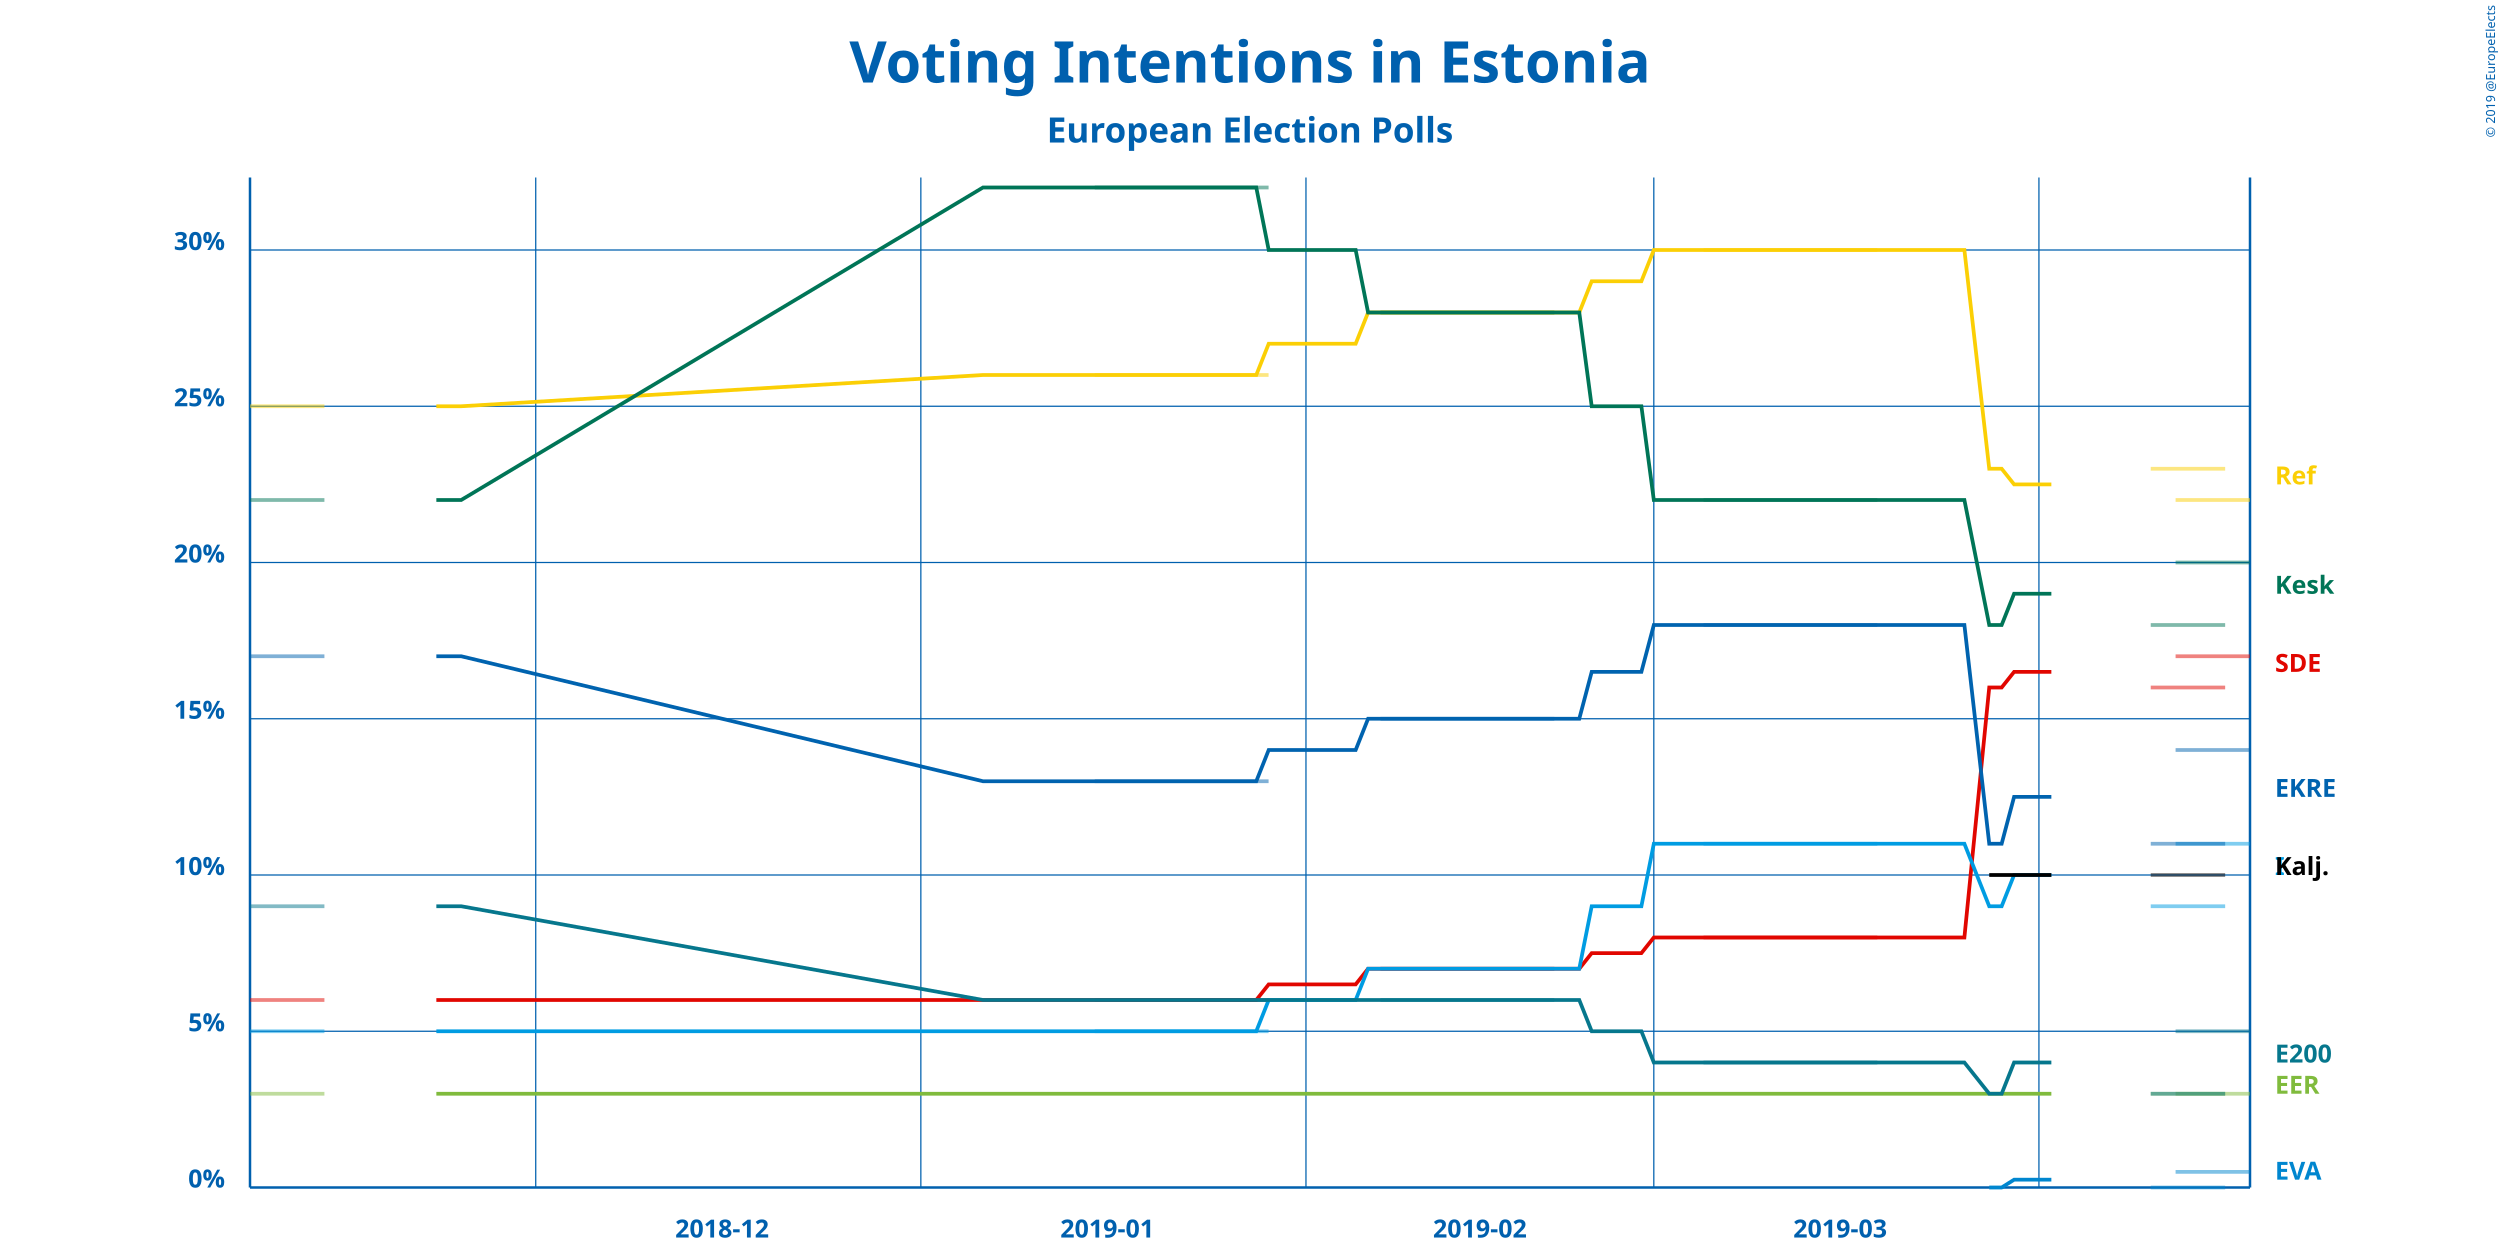
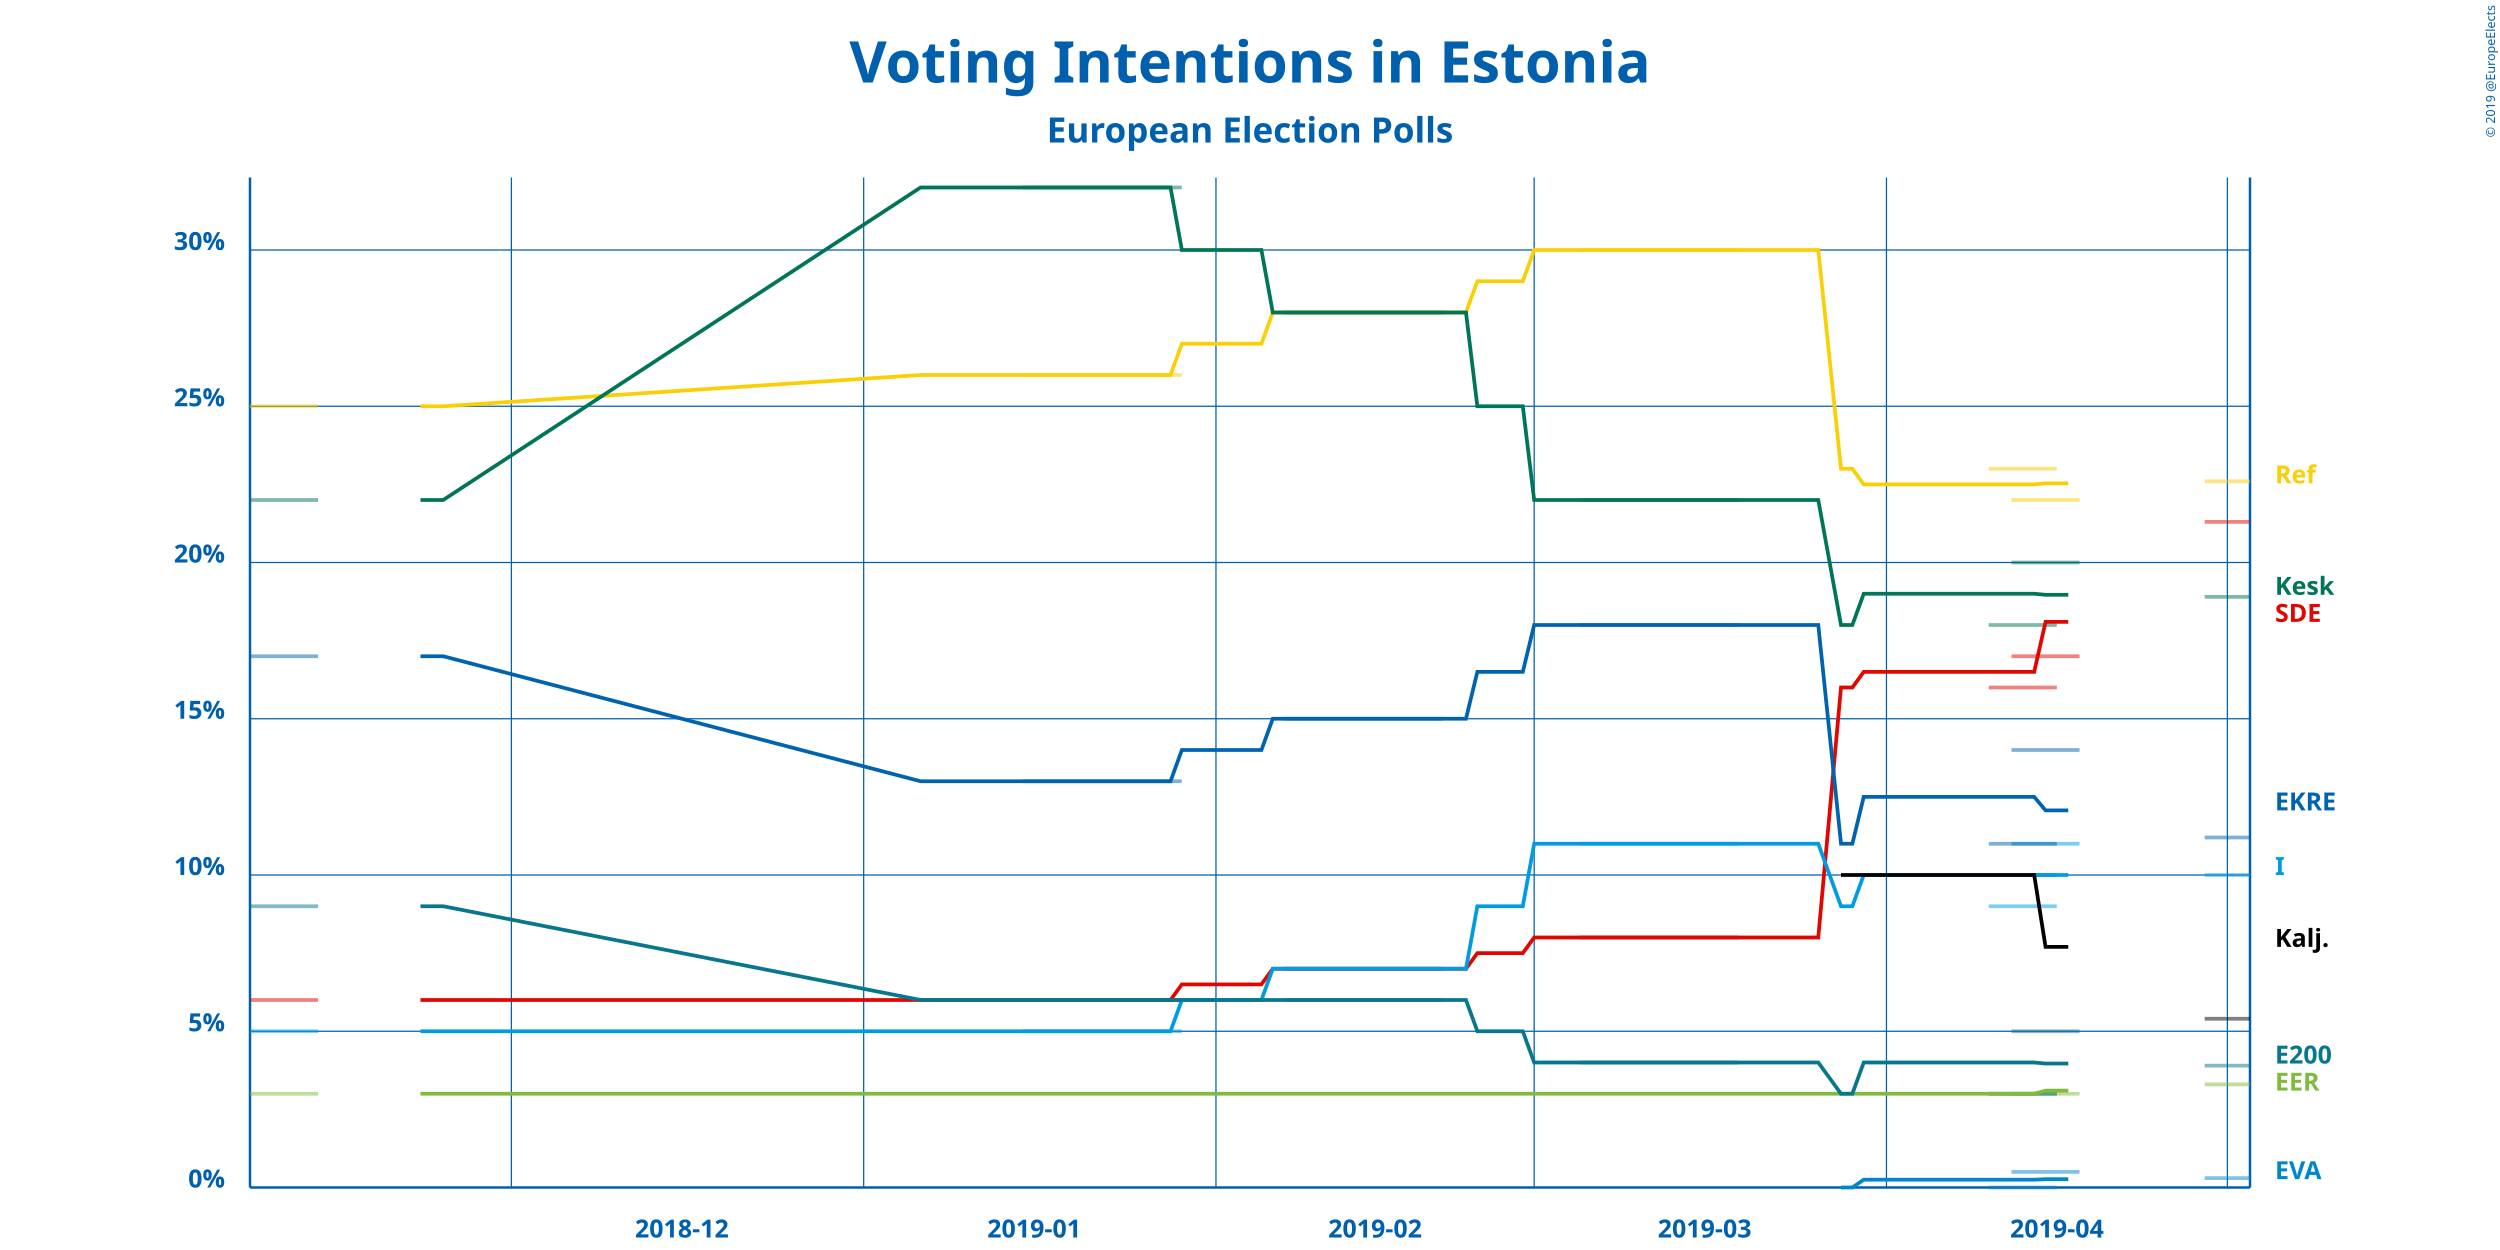
<svg HEIGHT="1000" WIDTH="2000">
  <rect fill="#FFFFFF" height="1000" stroke="none" width="2000" x="0" y="0" />
  <text fill="#0060AE" font-family="'Advent Pro'" font-size="46px" font-style="normal" font-weight="bold" text-align="center" text-anchor="middle" x="1000" y="66">Voting Intentions in Estonia</text>
  <text fill="#0060AE" font-family="'Advent Pro'" font-size="28px" font-style="normal" font-weight="bold" text-align="center" text-anchor="middle" x="1000" y="114">European Election Polls</text>
  <text fill="#0060AE" font-family="'Advent Pro'" font-size="10px" font-style="normal" font-weight="normal" text-align="center" text-anchor="end" transform="rotate(270)" x="-4" y="1996">© 2019 @EuropeElects</text>
  <g>
    <g>
      <line stroke="#0060AE" stroke-width="2" x1="200.0" x2="1800.0" y1="950.0" y2="950.0" />
      <text fill="#0060AE" font-family="'Advent Pro'" font-size="20px" font-style="normal" font-weight="bold" text-align="center" text-anchor="end" x="180.0" y="950.0">0%</text>
      <line stroke="#0060AE" stroke-width="2" x1="200.0" x2="200.0" y1="950.0" y2="142.0" />
      <line stroke="#0060AE" stroke-width="2" x1="1800.0" x2="1800.0" y1="950.0" y2="142.0" />
-       <line stroke="#0060AE" stroke-width="1" x1="428.586" x2="428.586" y1="950.0" y2="142.0" />
-       <text fill="#0060AE" font-family="'Advent Pro'" font-size="20px" font-style="normal" font-weight="bold" text-align="center" text-anchor="middle" x="577.663" y="990.0">2018-12</text>
-       <line stroke="#0060AE" stroke-width="1" x1="736.679" x2="736.679" y1="950.0" y2="142.0" />
-       <text fill="#0060AE" font-family="'Advent Pro'" font-size="20px" font-style="normal" font-weight="bold" text-align="center" text-anchor="middle" x="885.757" y="990.0">2019-01</text>
-       <line stroke="#0060AE" stroke-width="1" x1="1044.773" x2="1044.773" y1="950.0" y2="142.0" />
-       <text fill="#0060AE" font-family="'Advent Pro'" font-size="20px" font-style="normal" font-weight="bold" text-align="center" text-anchor="middle" x="1183.912" y="990.0">2019-02</text>
-       <line stroke="#0060AE" stroke-width="1" x1="1323.051" x2="1323.051" y1="950.0" y2="142.0" />
-       <text fill="#0060AE" font-family="'Advent Pro'" font-size="20px" font-style="normal" font-weight="bold" text-align="center" text-anchor="middle" x="1472.129" y="990.0">2019-03</text>
-       <line stroke="#0060AE" stroke-width="1" x1="1631.145" x2="1631.145" y1="950.0" y2="142.0" />
+       <line stroke="#0060AE" stroke-width="1" x1="409.103" x2="409.103" y1="950.0" y2="142.0" />
+       <text fill="#0060AE" font-family="'Advent Pro'" font-size="20px" font-style="normal" font-weight="bold" text-align="center" text-anchor="middle" x="545.474" y="990.0">2018-12</text>
+       <line stroke="#0060AE" stroke-width="1" x1="690.937" x2="690.937" y1="950.0" y2="142.0" />
+       <text fill="#0060AE" font-family="'Advent Pro'" font-size="20px" font-style="normal" font-weight="bold" text-align="center" text-anchor="middle" x="827.308" y="990.0">2019-01</text>
+       <line stroke="#0060AE" stroke-width="1" x1="972.771" x2="972.771" y1="950.0" y2="142.0" />
+       <text fill="#0060AE" font-family="'Advent Pro'" font-size="20px" font-style="normal" font-weight="bold" text-align="center" text-anchor="middle" x="1100.051" y="990.0">2019-02</text>
+       <line stroke="#0060AE" stroke-width="1" x1="1227.331" x2="1227.331" y1="950.0" y2="142.0" />
+       <text fill="#0060AE" font-family="'Advent Pro'" font-size="20px" font-style="normal" font-weight="bold" text-align="center" text-anchor="middle" x="1363.702" y="990.0">2019-03</text>
+       <line stroke="#0060AE" stroke-width="1" x1="1509.165" x2="1509.165" y1="950.0" y2="142.0" />
+       <text fill="#0060AE" font-family="'Advent Pro'" font-size="20px" font-style="normal" font-weight="bold" text-align="center" text-anchor="middle" x="1645.537" y="990.0">2019-04</text>
+       <line stroke="#0060AE" stroke-width="1" x1="1781.908" x2="1781.908" y1="950.0" y2="142.0" />
      <line stroke="#0060AE" stroke-width="1" x1="200.0" x2="1800.0" y1="825.0" y2="825.0" />
      <text fill="#0060AE" font-family="'Advent Pro'" font-size="20px" font-style="normal" font-weight="bold" text-align="center" text-anchor="end" x="180.0" y="825.0">5%</text>
      <line stroke="#0060AE" stroke-width="1" x1="200.0" x2="1800.0" y1="700.0" y2="700.0" />
      <text fill="#0060AE" font-family="'Advent Pro'" font-size="20px" font-style="normal" font-weight="bold" text-align="center" text-anchor="end" x="180.0" y="700.0">10%</text>
      <line stroke="#0060AE" stroke-width="1" x1="200.0" x2="1800.0" y1="575.0" y2="575.0" />
      <text fill="#0060AE" font-family="'Advent Pro'" font-size="20px" font-style="normal" font-weight="bold" text-align="center" text-anchor="end" x="180.0" y="575.0">15%</text>
      <line stroke="#0060AE" stroke-width="1" x1="200.0" x2="1800.0" y1="450.0" y2="450.0" />
      <text fill="#0060AE" font-family="'Advent Pro'" font-size="20px" font-style="normal" font-weight="bold" text-align="center" text-anchor="end" x="180.0" y="450.0">20%</text>
      <line stroke="#0060AE" stroke-width="1" x1="200.0" x2="1800.0" y1="325.0" y2="325.0" />
      <text fill="#0060AE" font-family="'Advent Pro'" font-size="20px" font-style="normal" font-weight="bold" text-align="center" text-anchor="end" x="180.0" y="325.0">25%</text>
      <line stroke="#0060AE" stroke-width="1" x1="200.0" x2="1800.0" y1="200.0" y2="200.0" />
      <text fill="#0060AE" font-family="'Advent Pro'" font-size="20px" font-style="normal" font-weight="bold" text-align="center" text-anchor="end" x="180.0" y="200.0">30%</text>
    </g>
    <g>
-       <line stroke="#FBCF05" stroke-opacity="0.5" stroke-width="3" x1="1740.468" x2="1800.0" y1="400.0" y2="400.0" />
-       <line stroke="#007557" stroke-opacity="0.5" stroke-width="3" x1="1740.468" x2="1800.0" y1="450.0" y2="450.0" />
-       <line stroke="#E10600" stroke-opacity="0.5" stroke-width="3" x1="1740.468" x2="1800.0" y1="525.0" y2="525.0" />
-       <line stroke="#009CE2" stroke-opacity="0.5" stroke-width="3" x1="1740.468" x2="1800.0" y1="675.0" y2="675.0" />
-       <line stroke="#0086CF" stroke-opacity="0.5" stroke-width="3" x1="1740.468" x2="1800.0" y1="937.5" y2="937.5" />
-       <line stroke="#0063AF" stroke-opacity="0.5" stroke-width="3" x1="1740.468" x2="1800.0" y1="600.0" y2="600.0" />
-       <line stroke="#80BB3D" stroke-opacity="0.5" stroke-width="3" x1="1740.468" x2="1800.0" y1="875.0" y2="875.0" />
-       <line stroke="#06778D" stroke-opacity="0.5" stroke-width="3" x1="1740.468" x2="1800.0" y1="825.0" y2="825.0" />
-       <line stroke="#FBCF05" stroke-opacity="0.5" stroke-width="3" x1="1720.591" x2="1780.123" y1="375.0" y2="375.0" />
-       <line stroke="#007557" stroke-opacity="0.5" stroke-width="3" x1="1720.591" x2="1780.123" y1="500.0" y2="500.0" />
-       <line stroke="#E10600" stroke-opacity="0.5" stroke-width="3" x1="1720.591" x2="1780.123" y1="550.0" y2="550.0" />
-       <line stroke="#009CE2" stroke-opacity="0.5" stroke-width="3" x1="1720.591" x2="1780.123" y1="725.0" y2="725.0" />
-       <line stroke="#0086CF" stroke-opacity="0.5" stroke-width="3" x1="1720.591" x2="1780.123" y1="950.0" y2="950.0" />
-       <line stroke="#0063AF" stroke-opacity="0.5" stroke-width="3" x1="1720.591" x2="1780.123" y1="675.0" y2="675.0" />
-       <line stroke="#80BB3D" stroke-opacity="0.5" stroke-width="3" x1="1720.591" x2="1780.123" y1="875.0" y2="875.0" />
-       <line stroke="#06778D" stroke-opacity="0.5" stroke-width="3" x1="1720.591" x2="1780.123" y1="875.0" y2="875.0" />
-       <line stroke="#000000" stroke-opacity="0.5" stroke-width="3" x1="1720.591" x2="1780.123" y1="700.0" y2="700.0" />
-       <line stroke="#FBCF05" stroke-opacity="0.5" stroke-width="3" x1="1362.805" x2="1501.845" y1="200.0" y2="200.0" />
-       <line stroke="#007557" stroke-opacity="0.5" stroke-width="3" x1="1362.805" x2="1501.845" y1="400.0" y2="400.0" />
-       <line stroke="#E10600" stroke-opacity="0.5" stroke-width="3" x1="1362.805" x2="1501.845" y1="750.0" y2="750.0" />
-       <line stroke="#009CE2" stroke-opacity="0.5" stroke-width="3" x1="1362.805" x2="1501.845" y1="675.0" y2="675.0" />
-       <line stroke="#0063AF" stroke-opacity="0.5" stroke-width="3" x1="1362.805" x2="1501.845" y1="500.0" y2="500.0" />
-       <line stroke="#06778D" stroke-opacity="0.5" stroke-width="3" x1="1362.805" x2="1501.845" y1="850.0" y2="850.0" />
-       <line stroke-opacity="0.5" stroke-width="3" x1="1362.805" x2="1501.845" y1="775.0" y2="775.0" />
-       <line stroke="#FBCF05" stroke-opacity="0.5" stroke-width="3" x1="1104.404" x2="1243.444" y1="250.0" y2="250.0" />
-       <line stroke="#007557" stroke-opacity="0.5" stroke-width="3" x1="1104.404" x2="1243.444" y1="250.0" y2="250.0" />
-       <line stroke="#E10600" stroke-opacity="0.5" stroke-width="3" x1="1104.404" x2="1243.444" y1="775.0" y2="775.0" />
-       <line stroke="#009CE2" stroke-opacity="0.5" stroke-width="3" x1="1104.404" x2="1243.444" y1="775.0" y2="775.0" />
-       <line stroke="#0063AF" stroke-opacity="0.5" stroke-width="3" x1="1104.404" x2="1243.444" y1="575.0" y2="575.0" />
-       <line stroke="#06778D" stroke-opacity="0.5" stroke-width="3" x1="1104.404" x2="1243.444" y1="800.0" y2="800.0" />
-       <line stroke-opacity="0.5" stroke-width="3" x1="1104.404" x2="1243.444" y1="725.0" y2="725.0" />
-       <line stroke="#FBCF05" stroke-opacity="0.5" stroke-width="3" x1="875.818" x2="1014.858" y1="300.0" y2="300.0" />
-       <line stroke="#007557" stroke-opacity="0.5" stroke-width="3" x1="875.818" x2="1014.858" y1="150.0" y2="150.0" />
-       <line stroke="#E10600" stroke-opacity="0.5" stroke-width="3" x1="875.818" x2="1014.858" y1="800.0" y2="800.0" />
-       <line stroke="#009CE2" stroke-opacity="0.5" stroke-width="3" x1="875.818" x2="1014.858" y1="825.0" y2="825.0" />
-       <line stroke="#0063AF" stroke-opacity="0.5" stroke-width="3" x1="875.818" x2="1014.858" y1="625.0" y2="625.0" />
-       <line stroke="#06778D" stroke-opacity="0.5" stroke-width="3" x1="875.818" x2="1014.858" y1="800.0" y2="800.0" />
-       <line stroke-opacity="0.5" stroke-width="3" x1="875.818" x2="1014.858" y1="575.0" y2="575.0" />
-       <line stroke="#FBCF05" stroke-opacity="0.5" stroke-width="3" x1="200.0" x2="259.532" y1="325.0" y2="325.0" />
-       <line stroke="#007557" stroke-opacity="0.5" stroke-width="3" x1="200.0" x2="259.532" y1="400.0" y2="400.0" />
-       <line stroke="#E10600" stroke-opacity="0.5" stroke-width="3" x1="200.0" x2="259.532" y1="800.0" y2="800.0" />
-       <line stroke="#009CE2" stroke-opacity="0.5" stroke-width="3" x1="200.0" x2="259.532" y1="825.0" y2="825.0" />
-       <line stroke="#0063AF" stroke-opacity="0.5" stroke-width="3" x1="200.0" x2="259.532" y1="525.0" y2="525.0" />
-       <line stroke="#80BB3D" stroke-opacity="0.5" stroke-width="3" x1="200.0" x2="259.532" y1="875.0" y2="875.0" />
-       <line stroke="#06778D" stroke-opacity="0.5" stroke-width="3" x1="200.0" x2="259.532" y1="725.0" y2="725.0" />
-       <line stroke-opacity="0.5" stroke-width="3" x1="200.0" x2="259.532" y1="625.0" y2="625.0" />
+       <line stroke="#FBCF05" stroke-opacity="0.5" stroke-width="3" x1="1763.725" x2="1800.0" y1="385.0" y2="385.0" />
+       <line stroke="#007557" stroke-opacity="0.5" stroke-width="3" x1="1763.725" x2="1800.0" y1="477.5" y2="477.5" />
+       <line stroke="#E10600" stroke-opacity="0.5" stroke-width="3" x1="1763.725" x2="1800.0" y1="417.5" y2="417.5" />
+       <line stroke="#009CE2" stroke-opacity="0.5" stroke-width="3" x1="1763.725" x2="1800.0" y1="700.0" y2="700.0" />
+       <line stroke="#0086CF" stroke-opacity="0.5" stroke-width="3" x1="1763.725" x2="1800.0" y1="942.5" y2="942.5" />
+       <line stroke="#0063AF" stroke-opacity="0.5" stroke-width="3" x1="1763.725" x2="1800.0" y1="670.0" y2="670.0" />
+       <line stroke="#80BB3D" stroke-opacity="0.5" stroke-width="3" x1="1763.725" x2="1800.0" y1="867.5" y2="867.5" />
+       <line stroke="#06778D" stroke-opacity="0.5" stroke-width="3" x1="1763.725" x2="1800.0" y1="852.5" y2="852.5" />
+       <line stroke="#000000" stroke-opacity="0.5" stroke-width="3" x1="1763.725" x2="1800.0" y1="815.0" y2="815.0" />
+       <line stroke="#FBCF05" stroke-opacity="0.5" stroke-width="3" x1="1609.171" x2="1663.629" y1="400.0" y2="400.0" />
+       <line stroke="#007557" stroke-opacity="0.5" stroke-width="3" x1="1609.171" x2="1663.629" y1="450.0" y2="450.0" />
+       <line stroke="#E10600" stroke-opacity="0.5" stroke-width="3" x1="1609.171" x2="1663.629" y1="525.0" y2="525.0" />
+       <line stroke="#009CE2" stroke-opacity="0.5" stroke-width="3" x1="1609.171" x2="1663.629" y1="675.0" y2="675.0" />
+       <line stroke="#0086CF" stroke-opacity="0.5" stroke-width="3" x1="1609.171" x2="1663.629" y1="937.5" y2="937.5" />
+       <line stroke="#0063AF" stroke-opacity="0.5" stroke-width="3" x1="1609.171" x2="1663.629" y1="600.0" y2="600.0" />
+       <line stroke="#80BB3D" stroke-opacity="0.5" stroke-width="3" x1="1609.171" x2="1663.629" y1="875.0" y2="875.0" />
+       <line stroke="#06778D" stroke-opacity="0.5" stroke-width="3" x1="1609.171" x2="1663.629" y1="825.0" y2="825.0" />
+       <line stroke="#FBCF05" stroke-opacity="0.5" stroke-width="3" x1="1590.988" x2="1645.446" y1="375.0" y2="375.0" />
+       <line stroke="#007557" stroke-opacity="0.5" stroke-width="3" x1="1590.988" x2="1645.446" y1="500.0" y2="500.0" />
+       <line stroke="#E10600" stroke-opacity="0.5" stroke-width="3" x1="1590.988" x2="1645.446" y1="550.0" y2="550.0" />
+       <line stroke="#009CE2" stroke-opacity="0.5" stroke-width="3" x1="1590.988" x2="1645.446" y1="725.0" y2="725.0" />
+       <line stroke="#0086CF" stroke-opacity="0.5" stroke-width="3" x1="1590.988" x2="1645.446" y1="950.0" y2="950.0" />
+       <line stroke="#0063AF" stroke-opacity="0.5" stroke-width="3" x1="1590.988" x2="1645.446" y1="675.0" y2="675.0" />
+       <line stroke="#80BB3D" stroke-opacity="0.5" stroke-width="3" x1="1590.988" x2="1645.446" y1="875.0" y2="875.0" />
+       <line stroke="#06778D" stroke-opacity="0.5" stroke-width="3" x1="1590.988" x2="1645.446" y1="875.0" y2="875.0" />
+       <line stroke="#000000" stroke-opacity="0.5" stroke-width="3" x1="1590.988" x2="1645.446" y1="700.0" y2="700.0" />
+       <line stroke="#FBCF05" stroke-opacity="0.5" stroke-width="3" x1="1263.697" x2="1390.886" y1="200.0" y2="200.0" />
+       <line stroke="#007557" stroke-opacity="0.5" stroke-width="3" x1="1263.697" x2="1390.886" y1="400.0" y2="400.0" />
+       <line stroke="#E10600" stroke-opacity="0.5" stroke-width="3" x1="1263.697" x2="1390.886" y1="750.0" y2="750.0" />
+       <line stroke="#009CE2" stroke-opacity="0.5" stroke-width="3" x1="1263.697" x2="1390.886" y1="675.0" y2="675.0" />
+       <line stroke="#0063AF" stroke-opacity="0.5" stroke-width="3" x1="1263.697" x2="1390.886" y1="500.0" y2="500.0" />
+       <line stroke="#06778D" stroke-opacity="0.5" stroke-width="3" x1="1263.697" x2="1390.886" y1="850.0" y2="850.0" />
+       <line stroke-opacity="0.5" stroke-width="3" x1="1263.697" x2="1390.886" y1="775.0" y2="775.0" />
+       <line stroke="#FBCF05" stroke-opacity="0.5" stroke-width="3" x1="1027.32" x2="1154.509" y1="250.0" y2="250.0" />
+       <line stroke="#007557" stroke-opacity="0.5" stroke-width="3" x1="1027.32" x2="1154.509" y1="250.0" y2="250.0" />
+       <line stroke="#E10600" stroke-opacity="0.5" stroke-width="3" x1="1027.32" x2="1154.509" y1="775.0" y2="775.0" />
+       <line stroke="#009CE2" stroke-opacity="0.5" stroke-width="3" x1="1027.32" x2="1154.509" y1="775.0" y2="775.0" />
+       <line stroke="#0063AF" stroke-opacity="0.5" stroke-width="3" x1="1027.32" x2="1154.509" y1="575.0" y2="575.0" />
+       <line stroke="#06778D" stroke-opacity="0.5" stroke-width="3" x1="1027.32" x2="1154.509" y1="800.0" y2="800.0" />
+       <line stroke-opacity="0.5" stroke-width="3" x1="1027.32" x2="1154.509" y1="725.0" y2="725.0" />
+       <line stroke="#FBCF05" stroke-opacity="0.5" stroke-width="3" x1="818.217" x2="945.406" y1="300.0" y2="300.0" />
+       <line stroke="#007557" stroke-opacity="0.5" stroke-width="3" x1="818.217" x2="945.406" y1="150.0" y2="150.0" />
+       <line stroke="#E10600" stroke-opacity="0.5" stroke-width="3" x1="818.217" x2="945.406" y1="800.0" y2="800.0" />
+       <line stroke="#009CE2" stroke-opacity="0.5" stroke-width="3" x1="818.217" x2="945.406" y1="825.0" y2="825.0" />
+       <line stroke="#0063AF" stroke-opacity="0.5" stroke-width="3" x1="818.217" x2="945.406" y1="625.0" y2="625.0" />
+       <line stroke="#06778D" stroke-opacity="0.5" stroke-width="3" x1="818.217" x2="945.406" y1="800.0" y2="800.0" />
+       <line stroke-opacity="0.5" stroke-width="3" x1="818.217" x2="945.406" y1="575.0" y2="575.0" />
+       <line stroke="#FBCF05" stroke-opacity="0.5" stroke-width="3" x1="200.0" x2="254.458" y1="325.0" y2="325.0" />
+       <line stroke="#007557" stroke-opacity="0.5" stroke-width="3" x1="200.0" x2="254.458" y1="400.0" y2="400.0" />
+       <line stroke="#E10600" stroke-opacity="0.5" stroke-width="3" x1="200.0" x2="254.458" y1="800.0" y2="800.0" />
+       <line stroke="#009CE2" stroke-opacity="0.5" stroke-width="3" x1="200.0" x2="254.458" y1="825.0" y2="825.0" />
+       <line stroke="#0063AF" stroke-opacity="0.5" stroke-width="3" x1="200.0" x2="254.458" y1="525.0" y2="525.0" />
+       <line stroke="#80BB3D" stroke-opacity="0.5" stroke-width="3" x1="200.0" x2="254.458" y1="875.0" y2="875.0" />
+       <line stroke="#06778D" stroke-opacity="0.5" stroke-width="3" x1="200.0" x2="254.458" y1="725.0" y2="725.0" />
+       <line stroke-opacity="0.5" stroke-width="3" x1="200.0" x2="254.458" y1="625.0" y2="625.0" />
    </g>
    <g>
-       <polyline fill="none" points="349.078,325.0 359.016,325.0 368.955,325.0                                          786.372,300.0 796.31,300.0 806.249,300.0 816.187,300.0 826.126,300.0 836.064,300.0 846.003,300.0 855.941,300.0 865.88,300.0 875.818,300.0 885.757,300.0 895.695,300.0 905.634,300.0 915.572,300.0 925.511,300.0 935.449,300.0 945.388,300.0 955.326,300.0 965.265,300.0 975.203,300.0 985.142,300.0 995.08,300.0 1005.019,300.0 1014.957,275.0 1024.896,275.0 1034.834,275.0 1044.773,275.0 1054.711,275.0 1064.65,275.0 1074.588,275.0 1084.527,275.0 1094.465,250.0 1104.404,250.0 1114.343,250.0 1124.281,250.0 1134.22,250.0 1144.158,250.0 1154.097,250.0 1164.035,250.0 1173.974,250.0 1183.912,250.0 1193.851,250.0 1203.789,250.0 1213.728,250.0 1223.666,250.0 1233.605,250.0 1243.543,250.0 1253.482,250.0 1263.42,250.0 1273.359,225.0 1283.297,225.0 1293.236,225.0 1303.174,225.0 1313.113,225.0 1323.051,200.0 1332.99,200.0 1342.928,200.0 1352.867,200.0 1362.805,200.0 1372.744,200.0 1382.682,200.0 1392.621,200.0 1402.559,200.0 1412.498,200.0 1422.436,200.0 1432.375,200.0 1442.313,200.0 1452.252,200.0 1462.19,200.0 1472.129,200.0 1482.067,200.0 1492.006,200.0 1501.944,200.0 1511.883,200.0 1521.821,200.0 1531.76,200.0 1541.698,200.0 1551.637,200.0 1561.575,200.0 1571.514,200.0  1591.391,375.0 1601.329,375.0 1611.268,387.5 1621.206,387.5 1631.145,387.5 1641.083,387.5" stroke="#FBCF05" stroke-width="3" />
-       <text fill="#FBCF05" font-family="'Advent Pro'" font-size="20px" font-style="normal" font-weight="bold" text-align="center" text-anchor="start" x="1820.0" y="387.5">Ref</text>
-       <polyline fill="none" points="349.078,400.0 359.016,400.0 368.955,400.0                                          786.372,150.0 796.31,150.0 806.249,150.0 816.187,150.0 826.126,150.0 836.064,150.0 846.003,150.0 855.941,150.0 865.88,150.0 875.818,150.0 885.757,150.0 895.695,150.0 905.634,150.0 915.572,150.0 925.511,150.0 935.449,150.0 945.388,150.0 955.326,150.0 965.265,150.0 975.203,150.0 985.142,150.0 995.08,150.0 1005.019,150.0 1014.957,200.0 1024.896,200.0 1034.834,200.0 1044.773,200.0 1054.711,200.0 1064.65,200.0 1074.588,200.0 1084.527,200.0 1094.465,250.0 1104.404,250.0 1114.343,250.0 1124.281,250.0 1134.22,250.0 1144.158,250.0 1154.097,250.0 1164.035,250.0 1173.974,250.0 1183.912,250.0 1193.851,250.0 1203.789,250.0 1213.728,250.0 1223.666,250.0 1233.605,250.0 1243.543,250.0 1253.482,250.0 1263.42,250.0 1273.359,325.0 1283.297,325.0 1293.236,325.0 1303.174,325.0 1313.113,325.0 1323.051,400.0 1332.99,400.0 1342.928,400.0 1352.867,400.0 1362.805,400.0 1372.744,400.0 1382.682,400.0 1392.621,400.0 1402.559,400.0 1412.498,400.0 1422.436,400.0 1432.375,400.0 1442.313,400.0 1452.252,400.0 1462.19,400.0 1472.129,400.0 1482.067,400.0 1492.006,400.0 1501.944,400.0 1511.883,400.0 1521.821,400.0 1531.76,400.0 1541.698,400.0 1551.637,400.0 1561.575,400.0 1571.514,400.0  1591.391,500.0 1601.329,500.0 1611.268,475.0 1621.206,475.0 1631.145,475.0 1641.083,475.0" stroke="#007557" stroke-width="3" />
-       <text fill="#007557" font-family="'Advent Pro'" font-size="20px" font-style="normal" font-weight="bold" text-align="center" text-anchor="start" x="1820.0" y="475.0">Kesk</text>
-       <polyline fill="none" points="349.078,800.0 359.016,800.0 368.955,800.0                                          786.372,800.0 796.31,800.0 806.249,800.0 816.187,800.0 826.126,800.0 836.064,800.0 846.003,800.0 855.941,800.0 865.88,800.0 875.818,800.0 885.757,800.0 895.695,800.0 905.634,800.0 915.572,800.0 925.511,800.0 935.449,800.0 945.388,800.0 955.326,800.0 965.265,800.0 975.203,800.0 985.142,800.0 995.08,800.0 1005.019,800.0 1014.957,787.5 1024.896,787.5 1034.834,787.5 1044.773,787.5 1054.711,787.5 1064.65,787.5 1074.588,787.5 1084.527,787.5 1094.465,775.0 1104.404,775.0 1114.343,775.0 1124.281,775.0 1134.22,775.0 1144.158,775.0 1154.097,775.0 1164.035,775.0 1173.974,775.0 1183.912,775.0 1193.851,775.0 1203.789,775.0 1213.728,775.0 1223.666,775.0 1233.605,775.0 1243.543,775.0 1253.482,775.0 1263.42,775.0 1273.359,762.5 1283.297,762.5 1293.236,762.5 1303.174,762.5 1313.113,762.5 1323.051,750.0 1332.99,750.0 1342.928,750.0 1352.867,750.0 1362.805,750.0 1372.744,750.0 1382.682,750.0 1392.621,750.0 1402.559,750.0 1412.498,750.0 1422.436,750.0 1432.375,750.0 1442.313,750.0 1452.252,750.0 1462.19,750.0 1472.129,750.0 1482.067,750.0 1492.006,750.0 1501.944,750.0 1511.883,750.0 1521.821,750.0 1531.76,750.0 1541.698,750.0 1551.637,750.0 1561.575,750.0 1571.514,750.0  1591.391,550.0 1601.329,550.0 1611.268,537.5 1621.206,537.5 1631.145,537.5 1641.083,537.5" stroke="#E10600" stroke-width="3" />
-       <text fill="#E10600" font-family="'Advent Pro'" font-size="20px" font-style="normal" font-weight="bold" text-align="center" text-anchor="start" x="1820.0" y="537.5">SDE</text>
-       <polyline fill="none" points="349.078,825.0 359.016,825.0 368.955,825.0                                          786.372,825.0 796.31,825.0 806.249,825.0 816.187,825.0 826.126,825.0 836.064,825.0 846.003,825.0 855.941,825.0 865.88,825.0 875.818,825.0 885.757,825.0 895.695,825.0 905.634,825.0 915.572,825.0 925.511,825.0 935.449,825.0 945.388,825.0 955.326,825.0 965.265,825.0 975.203,825.0 985.142,825.0 995.08,825.0 1005.019,825.0 1014.957,800.0 1024.896,800.0 1034.834,800.0 1044.773,800.0 1054.711,800.0 1064.65,800.0 1074.588,800.0 1084.527,800.0 1094.465,775.0 1104.404,775.0 1114.343,775.0 1124.281,775.0 1134.22,775.0 1144.158,775.0 1154.097,775.0 1164.035,775.0 1173.974,775.0 1183.912,775.0 1193.851,775.0 1203.789,775.0 1213.728,775.0 1223.666,775.0 1233.605,775.0 1243.543,775.0 1253.482,775.0 1263.42,775.0 1273.359,725.0 1283.297,725.0 1293.236,725.0 1303.174,725.0 1313.113,725.0 1323.051,675.0 1332.99,675.0 1342.928,675.0 1352.867,675.0 1362.805,675.0 1372.744,675.0 1382.682,675.0 1392.621,675.0 1402.559,675.0 1412.498,675.0 1422.436,675.0 1432.375,675.0 1442.313,675.0 1452.252,675.0 1462.19,675.0 1472.129,675.0 1482.067,675.0 1492.006,675.0 1501.944,675.0 1511.883,675.0 1521.821,675.0 1531.76,675.0 1541.698,675.0 1551.637,675.0 1561.575,675.0 1571.514,675.0  1591.391,725.0 1601.329,725.0 1611.268,700.0 1621.206,700.0 1631.145,700.0 1641.083,700.0" stroke="#009CE2" stroke-width="3" />
+       <polyline fill="none" points="336.371,325.0 345.463,325.0 354.554,325.0                                          736.394,300.0 745.486,300.0 754.577,300.0 763.668,300.0 772.76,300.0 781.851,300.0 790.943,300.0 800.034,300.0 809.126,300.0 818.217,300.0 827.308,300.0 836.4,300.0 845.491,300.0 854.583,300.0 863.674,300.0 872.765,300.0 881.857,300.0 890.948,300.0 900.04,300.0 909.131,300.0 918.223,300.0 927.314,300.0 936.405,300.0 945.497,275.0 954.588,275.0 963.68,275.0 972.771,275.0 981.863,275.0 990.954,275.0 1000.045,275.0 1009.137,275.0 1018.228,250.0 1027.32,250.0 1036.411,250.0 1045.503,250.0 1054.594,250.0 1063.685,250.0 1072.777,250.0 1081.868,250.0 1090.96,250.0 1100.051,250.0 1109.143,250.0 1118.234,250.0 1127.325,250.0 1136.417,250.0 1145.508,250.0 1154.6,250.0 1163.691,250.0 1172.783,250.0 1181.874,225.0 1190.965,225.0 1200.057,225.0 1209.148,225.0 1218.24,225.0 1227.331,200.0 1236.423,200.0 1245.514,200.0 1254.605,200.0 1263.697,200.0 1272.788,200.0 1281.88,200.0 1290.971,200.0 1300.063,200.0 1309.154,200.0 1318.245,200.0 1327.337,200.0 1336.428,200.0 1345.52,200.0 1354.611,200.0 1363.702,200.0 1372.794,200.0 1381.885,200.0 1390.977,200.0 1400.068,200.0 1409.16,200.0 1418.251,200.0 1427.342,200.0 1436.434,200.0 1445.525,200.0 1454.617,200.0  1472.8,375.0 1481.891,375.0 1490.982,387.5 1500.074,387.5 1509.165,387.5 1518.257,387.5 1527.348,387.5 1536.44,387.5 1545.531,387.5 1554.622,387.5 1563.714,387.5 1572.805,387.5 1581.897,387.5 1590.988,387.5 1600.08,387.5 1609.171,387.5 1618.262,387.5 1627.354,387.5 1636.445,386.667 1645.537,386.667 1654.628,386.667" stroke="#FBCF05" stroke-width="3" />
+       <text fill="#FBCF05" font-family="'Advent Pro'" font-size="20px" font-style="normal" font-weight="bold" text-align="center" text-anchor="start" x="1820.0" y="386.667">Ref</text>
+       <polyline fill="none" points="336.371,400.0 345.463,400.0 354.554,400.0                                          736.394,150.0 745.486,150.0 754.577,150.0 763.668,150.0 772.76,150.0 781.851,150.0 790.943,150.0 800.034,150.0 809.126,150.0 818.217,150.0 827.308,150.0 836.4,150.0 845.491,150.0 854.583,150.0 863.674,150.0 872.765,150.0 881.857,150.0 890.948,150.0 900.04,150.0 909.131,150.0 918.223,150.0 927.314,150.0 936.405,150.0 945.497,200.0 954.588,200.0 963.68,200.0 972.771,200.0 981.863,200.0 990.954,200.0 1000.045,200.0 1009.137,200.0 1018.228,250.0 1027.32,250.0 1036.411,250.0 1045.503,250.0 1054.594,250.0 1063.685,250.0 1072.777,250.0 1081.868,250.0 1090.96,250.0 1100.051,250.0 1109.143,250.0 1118.234,250.0 1127.325,250.0 1136.417,250.0 1145.508,250.0 1154.6,250.0 1163.691,250.0 1172.783,250.0 1181.874,325.0 1190.965,325.0 1200.057,325.0 1209.148,325.0 1218.24,325.0 1227.331,400.0 1236.423,400.0 1245.514,400.0 1254.605,400.0 1263.697,400.0 1272.788,400.0 1281.88,400.0 1290.971,400.0 1300.063,400.0 1309.154,400.0 1318.245,400.0 1327.337,400.0 1336.428,400.0 1345.52,400.0 1354.611,400.0 1363.702,400.0 1372.794,400.0 1381.885,400.0 1390.977,400.0 1400.068,400.0 1409.16,400.0 1418.251,400.0 1427.342,400.0 1436.434,400.0 1445.525,400.0 1454.617,400.0  1472.8,500.0 1481.891,500.0 1490.982,475.0 1500.074,475.0 1509.165,475.0 1518.257,475.0 1527.348,475.0 1536.44,475.0 1545.531,475.0 1554.622,475.0 1563.714,475.0 1572.805,475.0 1581.897,475.0 1590.988,475.0 1600.08,475.0 1609.171,475.0 1618.262,475.0 1627.354,475.0 1636.445,475.833 1645.537,475.833 1654.628,475.833" stroke="#007557" stroke-width="3" />
+       <text fill="#007557" font-family="'Advent Pro'" font-size="20px" font-style="normal" font-weight="bold" text-align="center" text-anchor="start" x="1820.0" y="475.833">Kesk</text>
+       <polyline fill="none" points="336.371,800.0 345.463,800.0 354.554,800.0                                          736.394,800.0 745.486,800.0 754.577,800.0 763.668,800.0 772.76,800.0 781.851,800.0 790.943,800.0 800.034,800.0 809.126,800.0 818.217,800.0 827.308,800.0 836.4,800.0 845.491,800.0 854.583,800.0 863.674,800.0 872.765,800.0 881.857,800.0 890.948,800.0 900.04,800.0 909.131,800.0 918.223,800.0 927.314,800.0 936.405,800.0 945.497,787.5 954.588,787.5 963.68,787.5 972.771,787.5 981.863,787.5 990.954,787.5 1000.045,787.5 1009.137,787.5 1018.228,775.0 1027.32,775.0 1036.411,775.0 1045.503,775.0 1054.594,775.0 1063.685,775.0 1072.777,775.0 1081.868,775.0 1090.96,775.0 1100.051,775.0 1109.143,775.0 1118.234,775.0 1127.325,775.0 1136.417,775.0 1145.508,775.0 1154.6,775.0 1163.691,775.0 1172.783,775.0 1181.874,762.5 1190.965,762.5 1200.057,762.5 1209.148,762.5 1218.24,762.5 1227.331,750.0 1236.423,750.0 1245.514,750.0 1254.605,750.0 1263.697,750.0 1272.788,750.0 1281.88,750.0 1290.971,750.0 1300.063,750.0 1309.154,750.0 1318.245,750.0 1327.337,750.0 1336.428,750.0 1345.52,750.0 1354.611,750.0 1363.702,750.0 1372.794,750.0 1381.885,750.0 1390.977,750.0 1400.068,750.0 1409.16,750.0 1418.251,750.0 1427.342,750.0 1436.434,750.0 1445.525,750.0 1454.617,750.0  1472.8,550.0 1481.891,550.0 1490.982,537.5 1500.074,537.5 1509.165,537.5 1518.257,537.5 1527.348,537.5 1536.44,537.5 1545.531,537.5 1554.622,537.5 1563.714,537.5 1572.805,537.5 1581.897,537.5 1590.988,537.5 1600.08,537.5 1609.171,537.5 1618.262,537.5 1627.354,537.5 1636.445,497.5 1645.537,497.5 1654.628,497.5" stroke="#E10600" stroke-width="3" />
+       <text fill="#E10600" font-family="'Advent Pro'" font-size="20px" font-style="normal" font-weight="bold" text-align="center" text-anchor="start" x="1820.0" y="497.5">SDE</text>
+       <polyline fill="none" points="336.371,825.0 345.463,825.0 354.554,825.0                                          736.394,825.0 745.486,825.0 754.577,825.0 763.668,825.0 772.76,825.0 781.851,825.0 790.943,825.0 800.034,825.0 809.126,825.0 818.217,825.0 827.308,825.0 836.4,825.0 845.491,825.0 854.583,825.0 863.674,825.0 872.765,825.0 881.857,825.0 890.948,825.0 900.04,825.0 909.131,825.0 918.223,825.0 927.314,825.0 936.405,825.0 945.497,800.0 954.588,800.0 963.68,800.0 972.771,800.0 981.863,800.0 990.954,800.0 1000.045,800.0 1009.137,800.0 1018.228,775.0 1027.32,775.0 1036.411,775.0 1045.503,775.0 1054.594,775.0 1063.685,775.0 1072.777,775.0 1081.868,775.0 1090.96,775.0 1100.051,775.0 1109.143,775.0 1118.234,775.0 1127.325,775.0 1136.417,775.0 1145.508,775.0 1154.6,775.0 1163.691,775.0 1172.783,775.0 1181.874,725.0 1190.965,725.0 1200.057,725.0 1209.148,725.0 1218.24,725.0 1227.331,675.0 1236.423,675.0 1245.514,675.0 1254.605,675.0 1263.697,675.0 1272.788,675.0 1281.88,675.0 1290.971,675.0 1300.063,675.0 1309.154,675.0 1318.245,675.0 1327.337,675.0 1336.428,675.0 1345.52,675.0 1354.611,675.0 1363.702,675.0 1372.794,675.0 1381.885,675.0 1390.977,675.0 1400.068,675.0 1409.16,675.0 1418.251,675.0 1427.342,675.0 1436.434,675.0 1445.525,675.0 1454.617,675.0  1472.8,725.0 1481.891,725.0 1490.982,700.0 1500.074,700.0 1509.165,700.0 1518.257,700.0 1527.348,700.0 1536.44,700.0 1545.531,700.0 1554.622,700.0 1563.714,700.0 1572.805,700.0 1581.897,700.0 1590.988,700.0 1600.08,700.0 1609.171,700.0 1618.262,700.0 1627.354,700.0 1636.445,700.0 1645.537,700.0 1654.628,700.0" stroke="#009CE2" stroke-width="3" />
      <text fill="#009CE2" font-family="'Advent Pro'" font-size="20px" font-style="normal" font-weight="bold" text-align="center" text-anchor="start" x="1820.0" y="700.0">I</text>
-       <polyline fill="none" points="                                                                                                                             1591.391,950.0 1601.329,950.0 1611.268,943.75 1621.206,943.75 1631.145,943.75 1641.083,943.75" stroke="#0086CF" stroke-width="3" />
-       <text fill="#0086CF" font-family="'Advent Pro'" font-size="20px" font-style="normal" font-weight="bold" text-align="center" text-anchor="start" x="1820.0" y="943.75">EVA</text>
-       <polyline fill="none" points="349.078,525.0 359.016,525.0 368.955,525.0                                          786.372,625.0 796.31,625.0 806.249,625.0 816.187,625.0 826.126,625.0 836.064,625.0 846.003,625.0 855.941,625.0 865.88,625.0 875.818,625.0 885.757,625.0 895.695,625.0 905.634,625.0 915.572,625.0 925.511,625.0 935.449,625.0 945.388,625.0 955.326,625.0 965.265,625.0 975.203,625.0 985.142,625.0 995.08,625.0 1005.019,625.0 1014.957,600.0 1024.896,600.0 1034.834,600.0 1044.773,600.0 1054.711,600.0 1064.65,600.0 1074.588,600.0 1084.527,600.0 1094.465,575.0 1104.404,575.0 1114.343,575.0 1124.281,575.0 1134.22,575.0 1144.158,575.0 1154.097,575.0 1164.035,575.0 1173.974,575.0 1183.912,575.0 1193.851,575.0 1203.789,575.0 1213.728,575.0 1223.666,575.0 1233.605,575.0 1243.543,575.0 1253.482,575.0 1263.42,575.0 1273.359,537.5 1283.297,537.5 1293.236,537.5 1303.174,537.5 1313.113,537.5 1323.051,500.0 1332.99,500.0 1342.928,500.0 1352.867,500.0 1362.805,500.0 1372.744,500.0 1382.682,500.0 1392.621,500.0 1402.559,500.0 1412.498,500.0 1422.436,500.0 1432.375,500.0 1442.313,500.0 1452.252,500.0 1462.19,500.0 1472.129,500.0 1482.067,500.0 1492.006,500.0 1501.944,500.0 1511.883,500.0 1521.821,500.0 1531.76,500.0 1541.698,500.0 1551.637,500.0 1561.575,500.0 1571.514,500.0  1591.391,675.0 1601.329,675.0 1611.268,637.5 1621.206,637.5 1631.145,637.5 1641.083,637.5" stroke="#0063AF" stroke-width="3" />
-       <text fill="#0063AF" font-family="'Advent Pro'" font-size="20px" font-style="normal" font-weight="bold" text-align="center" text-anchor="start" x="1820.0" y="637.5">EKRE</text>
-       <polyline fill="none" points="349.078,875.0 359.016,875.0 368.955,875.0                                                                                                                           1591.391,875.0 1601.329,875.0 1611.268,875.0 1621.206,875.0 1631.145,875.0 1641.083,875.0" stroke="#80BB3D" stroke-width="3" />
-       <text fill="#80BB3D" font-family="'Advent Pro'" font-size="20px" font-style="normal" font-weight="bold" text-align="center" text-anchor="start" x="1820.0" y="875.0">EER</text>
-       <polyline fill="none" points="349.078,725.0 359.016,725.0 368.955,725.0                                          786.372,800.0 796.31,800.0 806.249,800.0 816.187,800.0 826.126,800.0 836.064,800.0 846.003,800.0 855.941,800.0 865.88,800.0 875.818,800.0 885.757,800.0 895.695,800.0 905.634,800.0 915.572,800.0 925.511,800.0 935.449,800.0 945.388,800.0 955.326,800.0 965.265,800.0 975.203,800.0 985.142,800.0 995.08,800.0 1005.019,800.0 1014.957,800.0 1024.896,800.0 1034.834,800.0 1044.773,800.0 1054.711,800.0 1064.65,800.0 1074.588,800.0 1084.527,800.0 1094.465,800.0 1104.404,800.0 1114.343,800.0 1124.281,800.0 1134.22,800.0 1144.158,800.0 1154.097,800.0 1164.035,800.0 1173.974,800.0 1183.912,800.0 1193.851,800.0 1203.789,800.0 1213.728,800.0 1223.666,800.0 1233.605,800.0 1243.543,800.0 1253.482,800.0 1263.42,800.0 1273.359,825.0 1283.297,825.0 1293.236,825.0 1303.174,825.0 1313.113,825.0 1323.051,850.0 1332.99,850.0 1342.928,850.0 1352.867,850.0 1362.805,850.0 1372.744,850.0 1382.682,850.0 1392.621,850.0 1402.559,850.0 1412.498,850.0 1422.436,850.0 1432.375,850.0 1442.313,850.0 1452.252,850.0 1462.19,850.0 1472.129,850.0 1482.067,850.0 1492.006,850.0 1501.944,850.0 1511.883,850.0 1521.821,850.0 1531.76,850.0 1541.698,850.0 1551.637,850.0 1561.575,850.0 1571.514,850.0  1591.391,875.0 1601.329,875.0 1611.268,850.0 1621.206,850.0 1631.145,850.0 1641.083,850.0" stroke="#06778D" stroke-width="3" />
-       <text fill="#06778D" font-family="'Advent Pro'" font-size="20px" font-style="normal" font-weight="bold" text-align="center" text-anchor="start" x="1820.0" y="850.0">E200</text>
-       <polyline fill="none" points="                                                                                                                             1591.391,700.0 1601.329,700.0 1611.268,700.0 1621.206,700.0 1631.145,700.0 1641.083,700.0" stroke="#000000" stroke-width="3" />
-       <text fill="#000000" font-family="'Advent Pro'" font-size="20px" font-style="normal" font-weight="bold" text-align="center" text-anchor="start" x="1820.0" y="700.0">Kalj.</text>
+       <polyline fill="none" points="                                                                                                                             1472.8,950.0 1481.891,950.0 1490.982,943.75 1500.074,943.75 1509.165,943.75 1518.257,943.75 1527.348,943.75 1536.44,943.75 1545.531,943.75 1554.622,943.75 1563.714,943.75 1572.805,943.75 1581.897,943.75 1590.988,943.75 1600.08,943.75 1609.171,943.75 1618.262,943.75 1627.354,943.75 1636.445,943.333 1645.537,943.333 1654.628,943.333" stroke="#0086CF" stroke-width="3" />
+       <text fill="#0086CF" font-family="'Advent Pro'" font-size="20px" font-style="normal" font-weight="bold" text-align="center" text-anchor="start" x="1820.0" y="943.333">EVA</text>
+       <polyline fill="none" points="336.371,525.0 345.463,525.0 354.554,525.0                                          736.394,625.0 745.486,625.0 754.577,625.0 763.668,625.0 772.76,625.0 781.851,625.0 790.943,625.0 800.034,625.0 809.126,625.0 818.217,625.0 827.308,625.0 836.4,625.0 845.491,625.0 854.583,625.0 863.674,625.0 872.765,625.0 881.857,625.0 890.948,625.0 900.04,625.0 909.131,625.0 918.223,625.0 927.314,625.0 936.405,625.0 945.497,600.0 954.588,600.0 963.68,600.0 972.771,600.0 981.863,600.0 990.954,600.0 1000.045,600.0 1009.137,600.0 1018.228,575.0 1027.32,575.0 1036.411,575.0 1045.503,575.0 1054.594,575.0 1063.685,575.0 1072.777,575.0 1081.868,575.0 1090.96,575.0 1100.051,575.0 1109.143,575.0 1118.234,575.0 1127.325,575.0 1136.417,575.0 1145.508,575.0 1154.6,575.0 1163.691,575.0 1172.783,575.0 1181.874,537.5 1190.965,537.5 1200.057,537.5 1209.148,537.5 1218.24,537.5 1227.331,500.0 1236.423,500.0 1245.514,500.0 1254.605,500.0 1263.697,500.0 1272.788,500.0 1281.88,500.0 1290.971,500.0 1300.063,500.0 1309.154,500.0 1318.245,500.0 1327.337,500.0 1336.428,500.0 1345.52,500.0 1354.611,500.0 1363.702,500.0 1372.794,500.0 1381.885,500.0 1390.977,500.0 1400.068,500.0 1409.16,500.0 1418.251,500.0 1427.342,500.0 1436.434,500.0 1445.525,500.0 1454.617,500.0  1472.8,675.0 1481.891,675.0 1490.982,637.5 1500.074,637.5 1509.165,637.5 1518.257,637.5 1527.348,637.5 1536.44,637.5 1545.531,637.5 1554.622,637.5 1563.714,637.5 1572.805,637.5 1581.897,637.5 1590.988,637.5 1600.08,637.5 1609.171,637.5 1618.262,637.5 1627.354,637.5 1636.445,648.333 1645.537,648.333 1654.628,648.333" stroke="#0063AF" stroke-width="3" />
+       <text fill="#0063AF" font-family="'Advent Pro'" font-size="20px" font-style="normal" font-weight="bold" text-align="center" text-anchor="start" x="1820.0" y="648.333">EKRE</text>
+       <polyline fill="none" points="336.371,875.0 345.463,875.0 354.554,875.0                                                                                                                           1472.8,875.0 1481.891,875.0 1490.982,875.0 1500.074,875.0 1509.165,875.0 1518.257,875.0 1527.348,875.0 1536.44,875.0 1545.531,875.0 1554.622,875.0 1563.714,875.0 1572.805,875.0 1581.897,875.0 1590.988,875.0 1600.08,875.0 1609.171,875.0 1618.262,875.0 1627.354,875.0 1636.445,872.5 1645.537,872.5 1654.628,872.5" stroke="#80BB3D" stroke-width="3" />
+       <text fill="#80BB3D" font-family="'Advent Pro'" font-size="20px" font-style="normal" font-weight="bold" text-align="center" text-anchor="start" x="1820.0" y="872.5">EER</text>
+       <polyline fill="none" points="336.371,725.0 345.463,725.0 354.554,725.0                                          736.394,800.0 745.486,800.0 754.577,800.0 763.668,800.0 772.76,800.0 781.851,800.0 790.943,800.0 800.034,800.0 809.126,800.0 818.217,800.0 827.308,800.0 836.4,800.0 845.491,800.0 854.583,800.0 863.674,800.0 872.765,800.0 881.857,800.0 890.948,800.0 900.04,800.0 909.131,800.0 918.223,800.0 927.314,800.0 936.405,800.0 945.497,800.0 954.588,800.0 963.68,800.0 972.771,800.0 981.863,800.0 990.954,800.0 1000.045,800.0 1009.137,800.0 1018.228,800.0 1027.32,800.0 1036.411,800.0 1045.503,800.0 1054.594,800.0 1063.685,800.0 1072.777,800.0 1081.868,800.0 1090.96,800.0 1100.051,800.0 1109.143,800.0 1118.234,800.0 1127.325,800.0 1136.417,800.0 1145.508,800.0 1154.6,800.0 1163.691,800.0 1172.783,800.0 1181.874,825.0 1190.965,825.0 1200.057,825.0 1209.148,825.0 1218.24,825.0 1227.331,850.0 1236.423,850.0 1245.514,850.0 1254.605,850.0 1263.697,850.0 1272.788,850.0 1281.88,850.0 1290.971,850.0 1300.063,850.0 1309.154,850.0 1318.245,850.0 1327.337,850.0 1336.428,850.0 1345.52,850.0 1354.611,850.0 1363.702,850.0 1372.794,850.0 1381.885,850.0 1390.977,850.0 1400.068,850.0 1409.16,850.0 1418.251,850.0 1427.342,850.0 1436.434,850.0 1445.525,850.0 1454.617,850.0  1472.8,875.0 1481.891,875.0 1490.982,850.0 1500.074,850.0 1509.165,850.0 1518.257,850.0 1527.348,850.0 1536.44,850.0 1545.531,850.0 1554.622,850.0 1563.714,850.0 1572.805,850.0 1581.897,850.0 1590.988,850.0 1600.08,850.0 1609.171,850.0 1618.262,850.0 1627.354,850.0 1636.445,850.833 1645.537,850.833 1654.628,850.833" stroke="#06778D" stroke-width="3" />
+       <text fill="#06778D" font-family="'Advent Pro'" font-size="20px" font-style="normal" font-weight="bold" text-align="center" text-anchor="start" x="1820.0" y="850.833">E200</text>
+       <polyline fill="none" points="                                                                                                                             1472.8,700.0 1481.891,700.0 1490.982,700.0 1500.074,700.0 1509.165,700.0 1518.257,700.0 1527.348,700.0 1536.44,700.0 1545.531,700.0 1554.622,700.0 1563.714,700.0 1572.805,700.0 1581.897,700.0 1590.988,700.0 1600.08,700.0 1609.171,700.0 1618.262,700.0 1627.354,700.0 1636.445,757.5 1645.537,757.5 1654.628,757.5" stroke="#000000" stroke-width="3" />
+       <text fill="#000000" font-family="'Advent Pro'" font-size="20px" font-style="normal" font-weight="bold" text-align="center" text-anchor="start" x="1820.0" y="757.5">Kalj.</text>
    </g>
  </g>
</svg>
